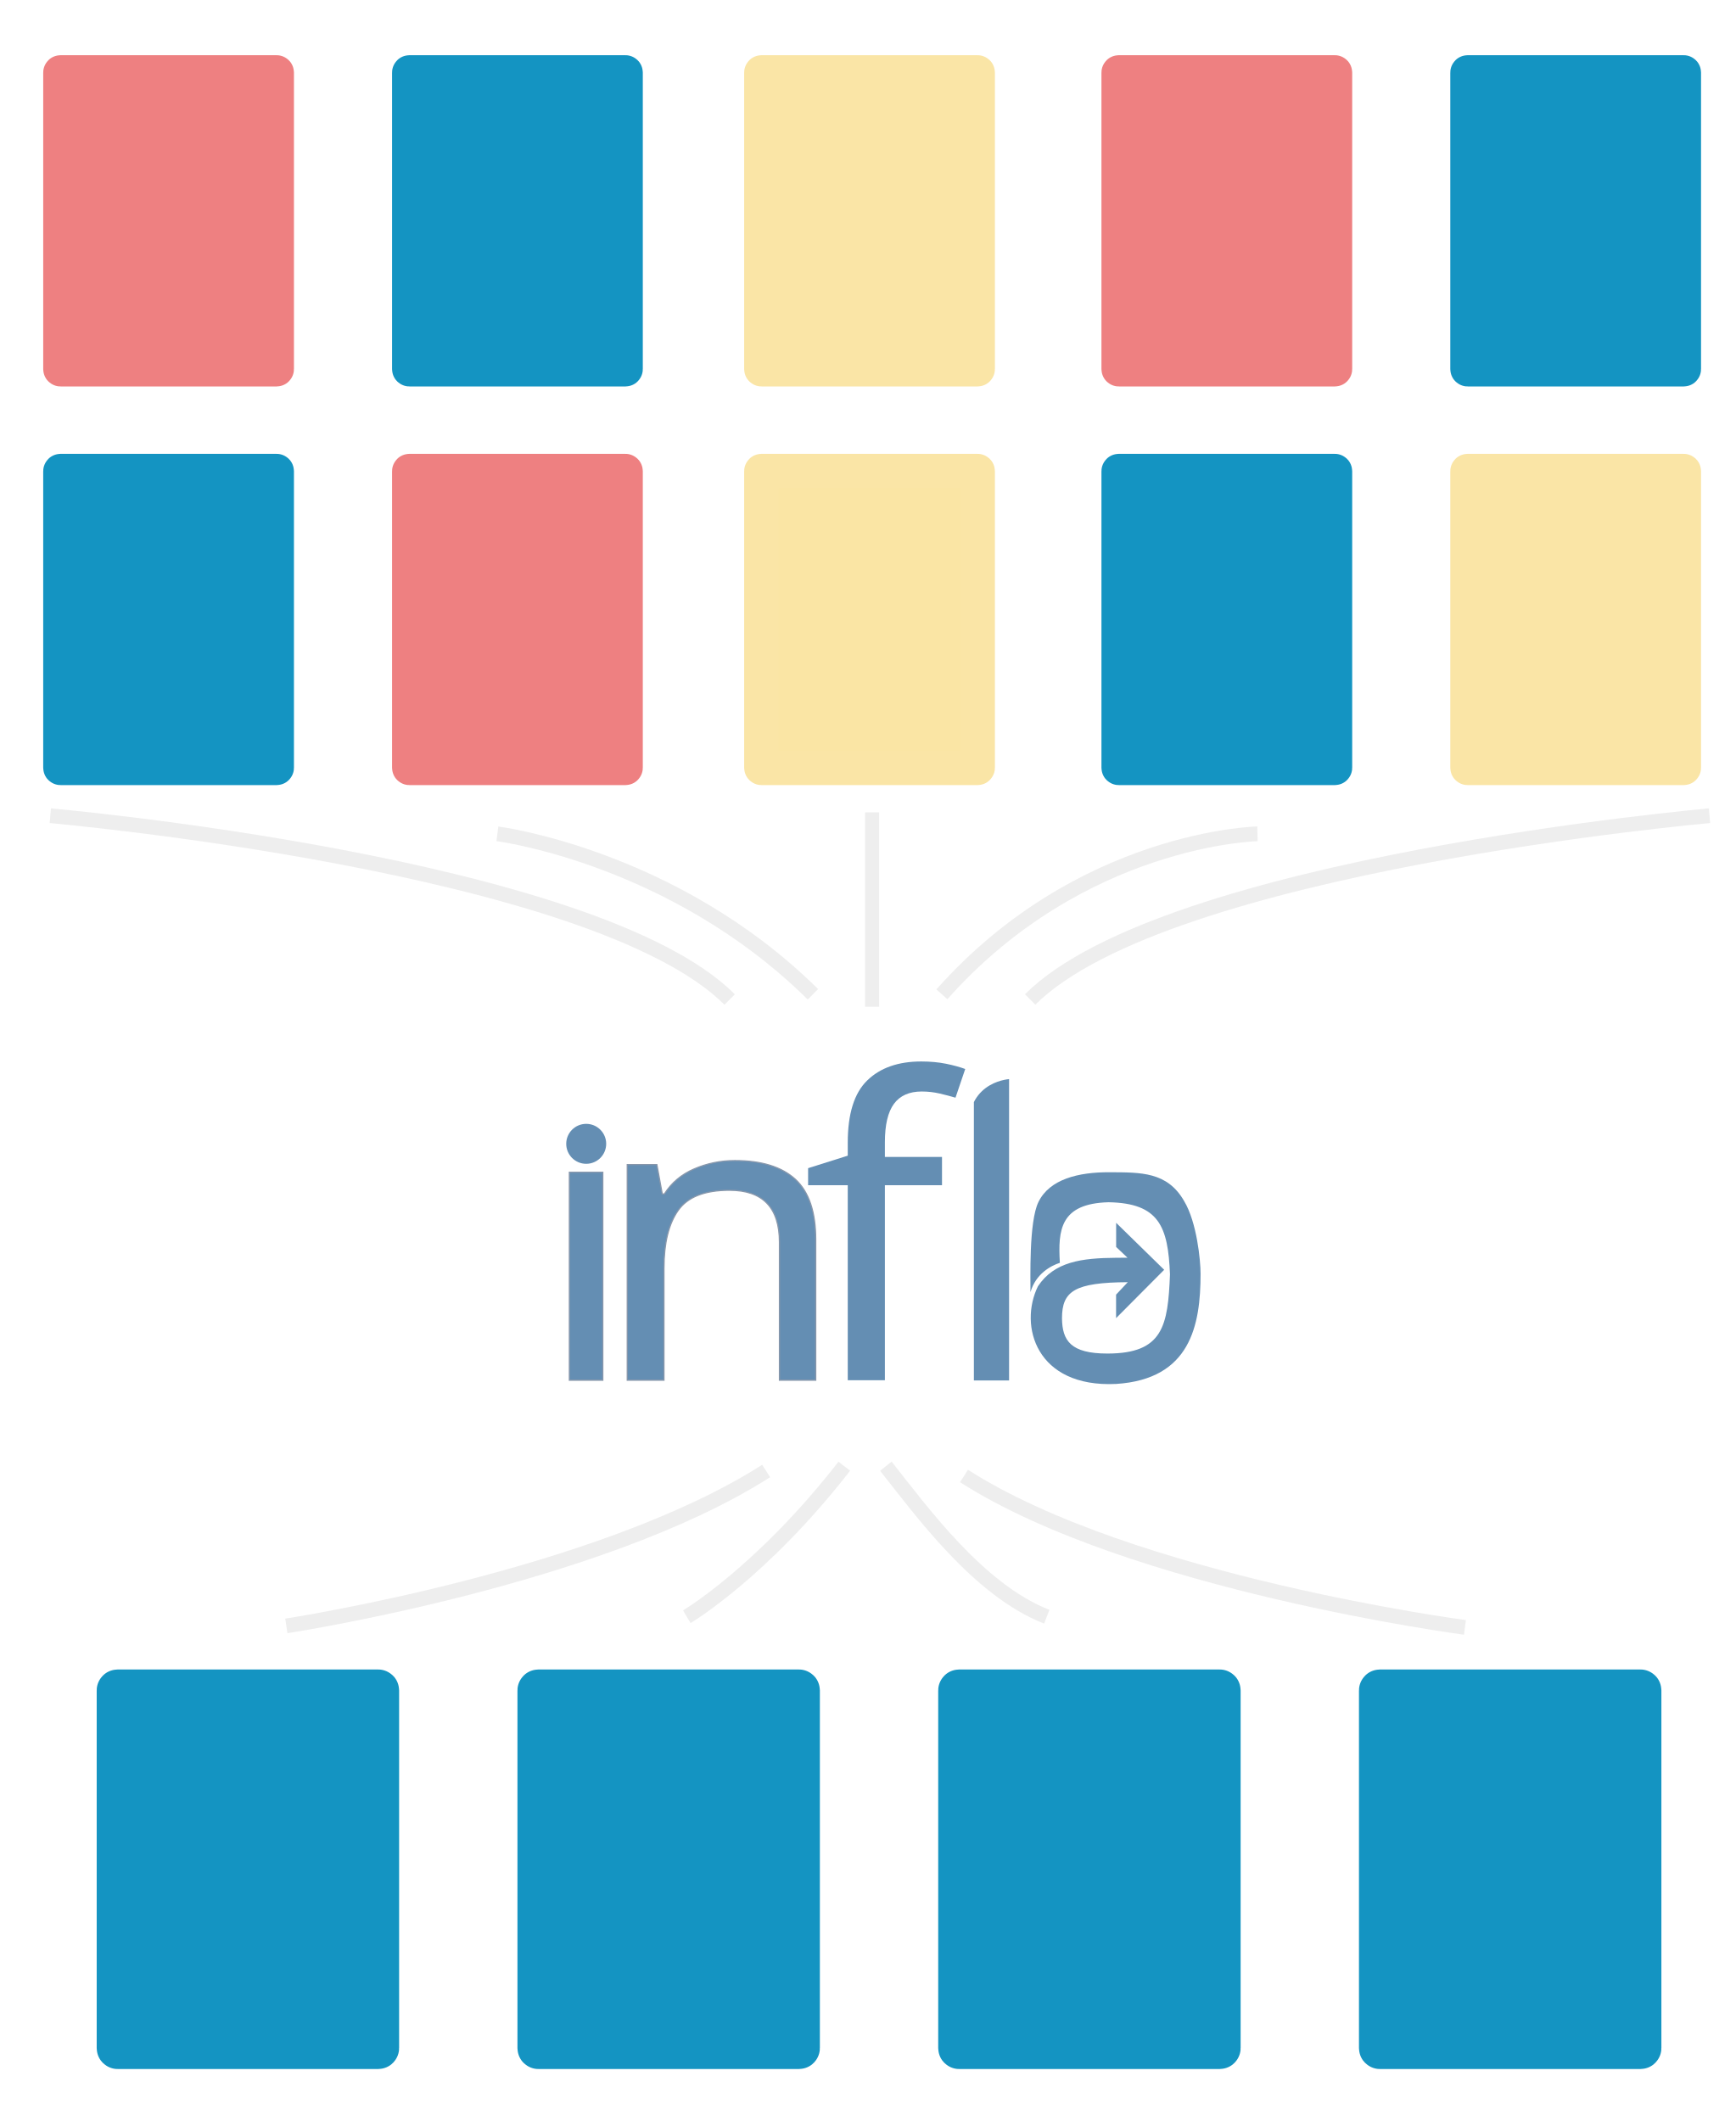
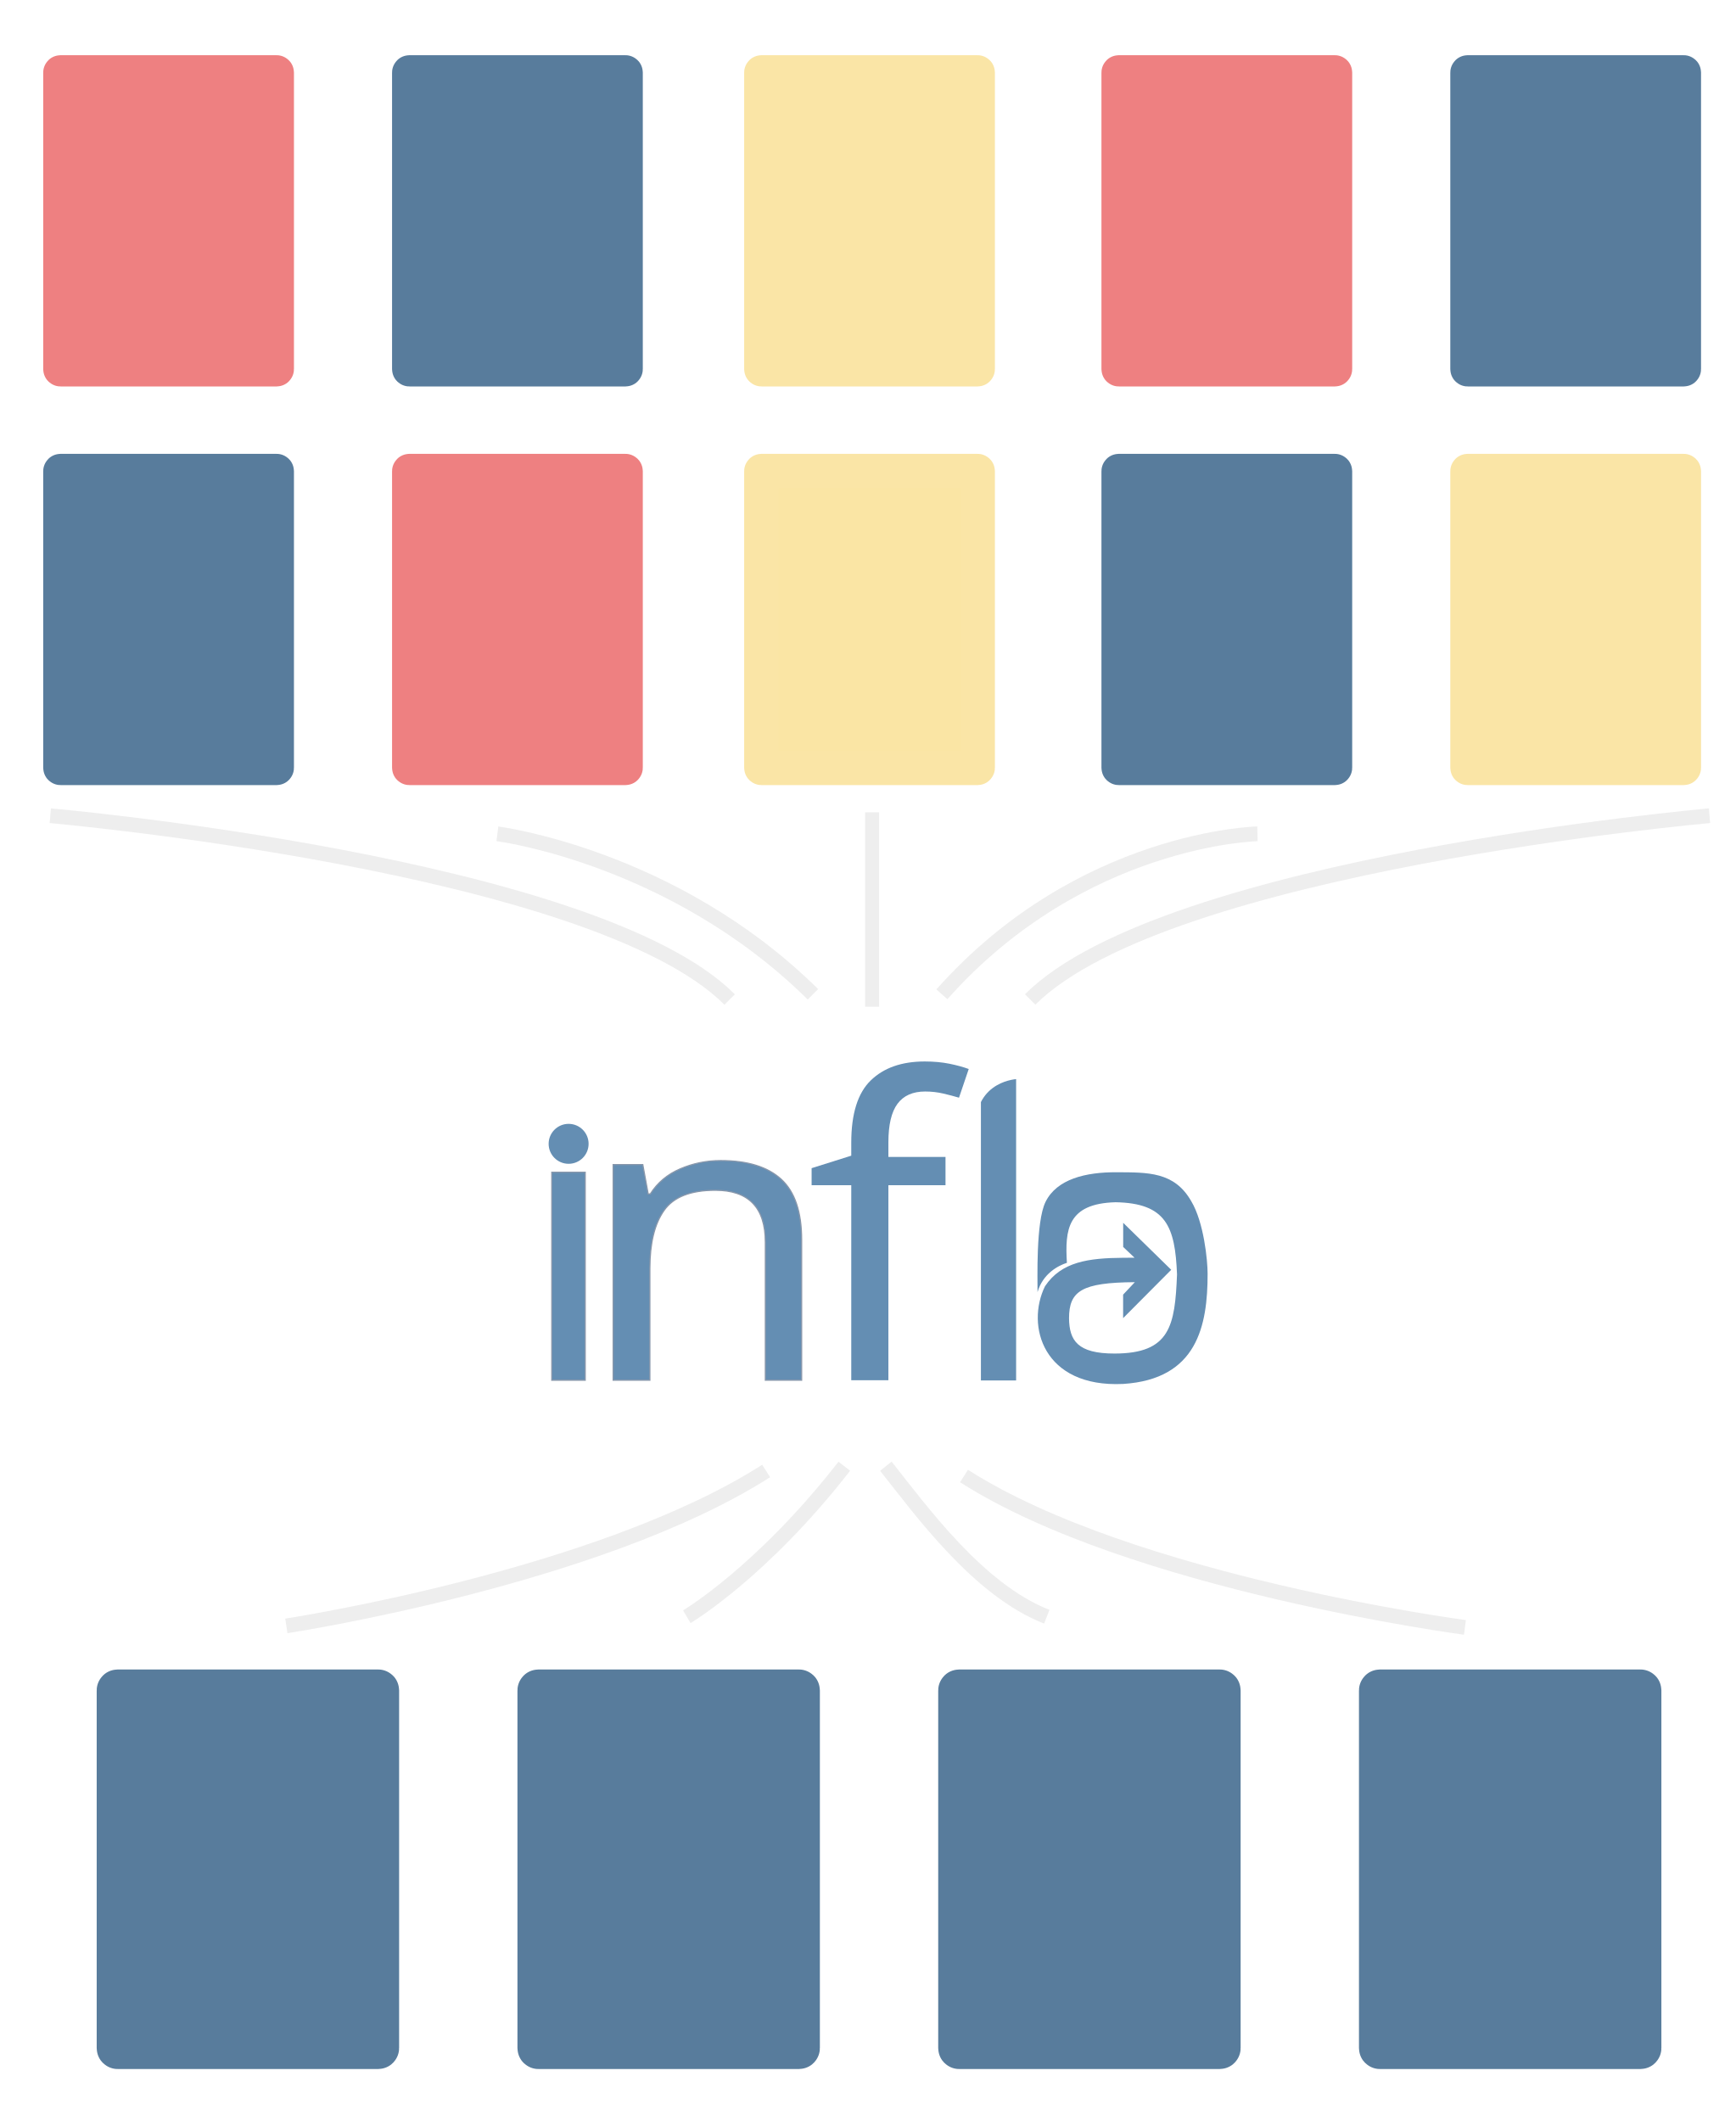
<svg xmlns="http://www.w3.org/2000/svg" xmlns:ns1="http://www.openswatchbook.org/uri/2009/osb" xmlns:xlink="http://www.w3.org/1999/xlink" width="261mm" height="319mm" viewBox="0 0 261 319" version="1.1" id="svg8">
  <defs id="defs2">
    <linearGradient id="linearGradient2931" ns1:paint="solid">
      <stop style="stop-color:#447baf;stop-opacity:1;" offset="0" id="stop2929" />
    </linearGradient>
    <linearGradient id="linearGradient2897" ns1:paint="solid">
      <stop style="stop-color:#60b3ff;stop-opacity:1;" offset="0" id="stop2895" />
    </linearGradient>
    <linearGradient xlink:href="#linearGradient2931" id="linearGradient2933" x1="81.476" y1="163.106" x2="135.683" y2="163.106" gradientUnits="userSpaceOnUse" />
    <linearGradient xlink:href="#linearGradient2931" id="linearGradient2947" gradientUnits="userSpaceOnUse" x1="81.476" y1="163.106" x2="135.683" y2="163.106" gradientTransform="matrix(6.744525,0,0,1.358733,-533.6473,-182.0926)" />
    <clipPath clipPathUnits="userSpaceOnUse" id="clipPath2975">
      <path clip-path="none" id="path2977" d="m 80.078,126.721 h 54.024 v 9.923 l -23.574,17.869 c 2.925,9.702 1.544,33.898 -1.086,40.186 l -2.716,1.848 -2.469,2.052 -1.32,0.89 V 155.387 L 79.894,136.093 Z" style="fill:url(#linearGradient2979);fill-opacity:1;fill-rule:evenodd;stroke:#447baf;stroke-width:3.639;stroke-linecap:round;stroke-linejoin:round;stroke-miterlimit:4;stroke-dasharray:none;stroke-opacity:1;paint-order:fill markers stroke" />
    </clipPath>
    <linearGradient xlink:href="#linearGradient2931" id="linearGradient2979" gradientUnits="userSpaceOnUse" gradientTransform="translate(-1.581299,-0.00206706)" x1="81.476" y1="163.106" x2="135.683" y2="163.106" />
    <clipPath clipPathUnits="userSpaceOnUse" id="clipPath3900">
      <path style="fill:none;stroke:#000000;stroke-width:0.995px;stroke-linecap:butt;stroke-linejoin:miter;stroke-opacity:1" d="m 383.945,192.545 c 0,0 -76.631,202.348 -0.017,221.72 33.635,8.505 48.565,11.925 48.565,11.925 l -12.49,-275.08 c 0,0 -36.057,0.808 -36.057,41.435 z" id="path3902" />
    </clipPath>
  </defs>
  <g id="layer1" transform="translate(0,22)">
    <rect style="opacity:1;fill:#ee8081;fill-opacity:1;stroke:#ee8081;stroke-width:5.154;stroke-linecap:round;stroke-linejoin:round;stroke-miterlimit:4;stroke-dasharray:none;stroke-opacity:1;paint-order:fill markers stroke" id="rect817" width="32.554" height="44.667" x="9.075" y="-11.121" ry="0.034" />
-     <rect ry="0.034" y="-11.121" x="61.537" height="44.667" width="32.554" id="rect819" style="opacity:1;fill:#1494c2;fill-opacity:1;stroke:#1494c2;stroke-width:5.154;stroke-linecap:round;stroke-linejoin:round;stroke-miterlimit:4;stroke-dasharray:none;stroke-opacity:1;paint-order:fill markers stroke" />
+     <rect ry="0.034" y="-11.121" x="61.537" height="44.667" width="32.554" id="rect819" style="opacity:1;fill:#587c9c;fill-opacity:1;stroke:#587c9c;stroke-width:5.154;stroke-linecap:round;stroke-linejoin:round;stroke-miterlimit:4;stroke-dasharray:none;stroke-opacity:1;paint-order:fill markers stroke" />
    <rect style="opacity:1;fill:#fae5a6;fill-opacity:1;stroke:#fae5a6;stroke-width:5.154;stroke-linecap:round;stroke-linejoin:round;stroke-miterlimit:4;stroke-dasharray:none;stroke-opacity:1;paint-order:fill markers stroke" id="rect821" width="32.554" height="44.667" x="114.488" y="-11.121" ry="0.034" />
    <rect ry="0.034" y="-11.121" x="168.219" height="44.667" width="32.554" id="rect823" style="opacity:1;fill:#ee8081;fill-opacity:1;stroke:#ee8081;stroke-width:5.154;stroke-linecap:round;stroke-linejoin:round;stroke-miterlimit:4;stroke-dasharray:none;stroke-opacity:1;paint-order:fill markers stroke" />
-     <rect style="opacity:1;fill:#1494c2;fill-opacity:1;stroke:#1494c2;stroke-width:5.154;stroke-linecap:round;stroke-linejoin:round;stroke-miterlimit:4;stroke-dasharray:none;stroke-opacity:1;paint-order:fill markers stroke" id="rect825" width="32.554" height="44.667" x="220.681" y="-11.121" ry="0.034" />
-     <rect ry="0.034" y="48.835" x="9.075" height="44.667" width="32.554" id="rect833" style="opacity:1;fill:#1494c2;fill-opacity:1;stroke:#1494c2;stroke-width:5.154;stroke-linecap:round;stroke-linejoin:round;stroke-miterlimit:4;stroke-dasharray:none;stroke-opacity:1;paint-order:fill markers stroke" />
+     <rect style="opacity:1;fill:#587c9c;fill-opacity:1;stroke:#587c9c;stroke-width:5.154;stroke-linecap:round;stroke-linejoin:round;stroke-miterlimit:4;stroke-dasharray:none;stroke-opacity:1;paint-order:fill markers stroke" id="rect825" width="32.554" height="44.667" x="220.681" y="-11.121" ry="0.034" />
+     <rect ry="0.034" y="48.835" x="9.075" height="44.667" width="32.554" id="rect833" style="opacity:1;fill:#587c9c;fill-opacity:1;stroke:#587c9c;stroke-width:5.154;stroke-linecap:round;stroke-linejoin:round;stroke-miterlimit:4;stroke-dasharray:none;stroke-opacity:1;paint-order:fill markers stroke" />
    <rect style="opacity:1;fill:#ee8081;fill-opacity:1;stroke:#ee8081;stroke-width:5.154;stroke-linecap:round;stroke-linejoin:round;stroke-miterlimit:4;stroke-dasharray:none;stroke-opacity:1;paint-order:fill markers stroke" id="rect835" width="32.554" height="44.667" x="61.537" y="48.835" ry="0.034" />
    <rect ry="0.034" y="48.835" x="114.488" height="44.667" width="32.554" id="rect837" style="opacity:1;fill:#fae5a4;fill-opacity:1;stroke:#fae5a6;stroke-width:5.154;stroke-linecap:round;stroke-linejoin:round;stroke-miterlimit:4;stroke-dasharray:none;stroke-opacity:1;paint-order:fill markers stroke" />
-     <rect style="opacity:1;fill:#1494c2;fill-opacity:1;stroke:#1494c2;stroke-width:5.154;stroke-linecap:round;stroke-linejoin:round;stroke-miterlimit:4;stroke-dasharray:none;stroke-opacity:1;paint-order:fill markers stroke" id="rect839" width="32.554" height="44.667" x="168.219" y="48.835" ry="0.034" />
+     <rect style="opacity:1;fill:#587c9c;fill-opacity:1;stroke:#587c9c;stroke-width:5.154;stroke-linecap:round;stroke-linejoin:round;stroke-miterlimit:4;stroke-dasharray:none;stroke-opacity:1;paint-order:fill markers stroke" id="rect839" width="32.554" height="44.667" x="168.219" y="48.835" ry="0.034" />
    <rect ry="0.034" y="48.835" x="220.681" height="44.667" width="32.554" id="rect841" style="opacity:1;fill:#fae5a6;fill-opacity:1;stroke:#fae5a6;stroke-width:5.154;stroke-linecap:round;stroke-linejoin:round;stroke-miterlimit:4;stroke-dasharray:none;stroke-opacity:1;paint-order:fill markers stroke" />
    <path style="fill:#000000;fill-opacity:0;fill-rule:evenodd;stroke:#919191;stroke-width:2.216;stroke-linecap:butt;stroke-linejoin:miter;stroke-miterlimit:4;stroke-dasharray:none;stroke-opacity:0.15" d="m 7.564,100.687 c 0,0 81.724,7.197 102.165,27.637" id="path843" />
    <path style="fill:#000000;fill-opacity:0;fill-rule:evenodd;stroke:#919191;stroke-width:2.216;stroke-linecap:butt;stroke-linejoin:miter;stroke-miterlimit:4;stroke-dasharray:none;stroke-opacity:0.15" d="m 74.8,103.405 c 0,0 26.431,3.36 47.454,24.138" id="path845" />
    <path id="path847" d="m 257.085,100.687 c 0,0 -81.725,7.197 -102.165,27.637" style="fill:#000000;fill-opacity:0;fill-rule:evenodd;stroke:#919191;stroke-width:2.216;stroke-linecap:butt;stroke-linejoin:miter;stroke-miterlimit:4;stroke-dasharray:none;stroke-opacity:0.15" />
    <path id="path849" d="m 189.1,103.405 c 0,0 -26.498,0.535 -47.454,24.138" style="fill:#000000;fill-opacity:0;fill-rule:evenodd;stroke:#919191;stroke-width:2.216;stroke-linecap:butt;stroke-linejoin:miter;stroke-miterlimit:4;stroke-dasharray:none;stroke-opacity:0.15" />
-     <rect ry="0.041" y="232.2" x="17.649" height="53.874" width="39.264" id="rect833-9" style="opacity:1;fill:#1494c2;fill-opacity:1;stroke:#1494c2;stroke-width:6.216;stroke-linecap:round;stroke-linejoin:round;stroke-miterlimit:4;stroke-dasharray:none;stroke-opacity:1;paint-order:fill markers stroke" />
+     <rect ry="0.041" y="232.2" x="17.649" height="53.874" width="39.264" id="rect833-9" style="opacity:1;fill:#587c9c;fill-opacity:1;stroke:#587c9c;stroke-width:6.216;stroke-linecap:round;stroke-linejoin:round;stroke-miterlimit:4;stroke-dasharray:none;stroke-opacity:1;paint-order:fill markers stroke" />
    <path style="fill:none;fill-rule:evenodd;stroke:#000000;stroke-width:2.216;stroke-linecap:butt;stroke-linejoin:miter;stroke-miterlimit:4;stroke-dasharray:none;stroke-opacity:1" d="M 270.681,131.813 Z" id="path1405" />
    <path id="path1415" d="m 43.062,222.535 c 0,0 46.898,-7.141 72.156,-23.299" style="fill:#000000;fill-opacity:0;fill-rule:evenodd;stroke:#919191;stroke-width:2.216;stroke-linecap:butt;stroke-linejoin:miter;stroke-miterlimit:4;stroke-dasharray:none;stroke-opacity:0.15" />
    <path id="path1417" d="m 103.285,221.157 c 0,0 11.281,-6.679 23.686,-22.639" style="fill:#000000;fill-opacity:0;fill-rule:evenodd;stroke:#919191;stroke-width:2.216;stroke-linecap:butt;stroke-linejoin:miter;stroke-miterlimit:4;stroke-dasharray:none;stroke-opacity:0.15" />
    <path style="fill:#000000;fill-opacity:0;fill-rule:evenodd;stroke:#919191;stroke-width:2.216;stroke-linecap:butt;stroke-linejoin:miter;stroke-miterlimit:4;stroke-dasharray:none;stroke-opacity:0.15" d="m 220.306,222.763 c 0,0 -50.073,-6.612 -75.331,-22.77" id="path1427" />
    <path style="fill:#000000;fill-opacity:0;fill-rule:evenodd;stroke:#919191;stroke-width:2.216;stroke-linecap:butt;stroke-linejoin:miter;stroke-miterlimit:4;stroke-dasharray:none;stroke-opacity:0.15" d="m 157.421,221.157 c -10.306,-4.016 -18.951,-16.032 -24.2,-22.639" id="path1429" />
-     <rect style="opacity:1;fill:#1494c2;fill-opacity:1;stroke:#1494c2;stroke-width:6.216;stroke-linecap:round;stroke-linejoin:round;stroke-miterlimit:4;stroke-dasharray:none;stroke-opacity:1;paint-order:fill markers stroke" id="rect1431" width="39.264" height="53.874" x="80.925" y="232.2" ry="0.041" />
-     <rect ry="0.041" y="232.2" x="144.201" height="53.874" width="39.264" id="rect1433" style="opacity:1;fill:#1494c2;fill-opacity:1;stroke:#1494c2;stroke-width:6.216;stroke-linecap:round;stroke-linejoin:round;stroke-miterlimit:4;stroke-dasharray:none;stroke-opacity:1;paint-order:fill markers stroke" />
-     <rect style="opacity:1;fill:#1494c2;fill-opacity:1;stroke:#1494c2;stroke-width:6.216;stroke-linecap:round;stroke-linejoin:round;stroke-miterlimit:4;stroke-dasharray:none;stroke-opacity:1;paint-order:fill markers stroke" id="rect1435" width="39.264" height="53.874" x="207.477" y="232.2" ry="0.041" />
+     <rect style="opacity:1;fill:#587c9c;fill-opacity:1;stroke:#587c9c;stroke-width:6.216;stroke-linecap:round;stroke-linejoin:round;stroke-miterlimit:4;stroke-dasharray:none;stroke-opacity:1;paint-order:fill markers stroke" id="rect1431" width="39.264" height="53.874" x="80.925" y="232.2" ry="0.041" />
+     <rect ry="0.041" y="232.2" x="144.201" height="53.874" width="39.264" id="rect1433" style="opacity:1;fill:#587c9c;fill-opacity:1;stroke:#587c9c;stroke-width:6.216;stroke-linecap:round;stroke-linejoin:round;stroke-miterlimit:4;stroke-dasharray:none;stroke-opacity:1;paint-order:fill markers stroke" />
+     <rect style="opacity:1;fill:#587c9c;fill-opacity:1;stroke:#587c9c;stroke-width:6.216;stroke-linecap:round;stroke-linejoin:round;stroke-miterlimit:4;stroke-dasharray:none;stroke-opacity:1;paint-order:fill markers stroke" id="rect1435" width="39.264" height="53.874" x="207.477" y="232.2" ry="0.041" />
    <path style="fill:#000000;fill-opacity:0.149;fill-rule:evenodd;stroke:#919191;stroke-width:2.113;stroke-linecap:butt;stroke-linejoin:miter;stroke-miterlimit:4;stroke-dasharray:none;stroke-opacity:0.15" d="m 131.151,100.178 v 29.236" id="path848" />
-     <rect style="fill:#648eb3;fill-opacity:1;fill-rule:evenodd;stroke:#8897ab;stroke-width:0.176;stroke-opacity:1" id="rect2987" width="5.031" height="31.281" x="85.624" y="154.307" />
-     <path style="fill:#648eb3;fill-opacity:1;stroke:none;stroke-width:0.176" d="m 154.969,172.338 c 0.019,-1.835 -0.271,-10.569 1.204,-13.569 1.696,-3.449 6.059,-4.486 10.673,-4.462 4.734,0.025 8.708,-0.096 11.249,4.368 1.886,3.154 2.453,8.86 2.453,10.91 0,7.772 -1.533,15.852 -12.706,16.561 -12.044,0.574 -14.655,-8.775 -11.748,-14.692 2.465,-3.709 6.577,-4.242 11.758,-4.283 0.552,-0.004 1.134,-0.014 1.709,-0.01 l -1.709,-1.617 v -3.633 l 7.223,7.067 -7.233,7.272 v -3.536 l 1.762,-1.874 c -7.987,0.05 -9.891,1.321 -9.896,5.435 0.042,3.347 1.289,5.308 6.856,5.3 8.35,-0.011 9.078,-4.172 9.384,-11.909 -0.286,-7.203 -1.644,-10.711 -9.245,-10.848 -7.245,0.198 -7.617,4.137 -7.315,9.111 -1.327,0.425 -3.615,1.629 -4.42,4.409 z" id="path3763" />
-     <text xml:space="preserve" style="font-style:normal;font-weight:normal;font-size:2.117px;line-height:0%;font-family:sans-serif;letter-spacing:0px;word-spacing:0px;fill:#648eb3;fill-opacity:1;stroke:#8897ab;stroke-width:0.176;stroke-opacity:1" x="87.436" y="188.909" id="text3866" transform="scale(1.017895,0.9824194)">
-       <tspan id="tspan3868" x="87.436" y="188.909" style="font-size:61.588px;line-height:1.25;font-family:sans-serif;stroke-width:0.176">n</tspan>
+     <rect style="fill:#648eb3;fill-opacity:1;fill-rule:evenodd;stroke:#8897ab;stroke-width:0.176;stroke-opacity:1" id="rect2987" width="5.031" height="31.281" x="82.978" y="154.307" />
+     <path style="fill:#648eb3;fill-opacity:1;stroke:none;stroke-width:0.176" d="m 156.028,172.338 c 0.019,-1.835 -0.271,-10.569 1.204,-13.569 1.696,-3.449 6.059,-4.486 10.673,-4.462 4.734,0.025 8.708,-0.096 11.249,4.368 1.886,3.154 2.453,8.86 2.453,10.91 0,7.772 -1.533,15.852 -12.706,16.561 -12.044,0.574 -14.655,-8.775 -11.748,-14.692 2.465,-3.709 6.577,-4.242 11.758,-4.283 0.552,-0.004 1.134,-0.014 1.709,-0.01 l -1.709,-1.617 v -3.633 l 7.223,7.067 -7.233,7.272 v -3.536 l 1.762,-1.874 c -7.987,0.05 -9.891,1.321 -9.896,5.435 0.042,3.347 1.289,5.308 6.856,5.3 8.35,-0.011 9.078,-4.172 9.384,-11.909 -0.286,-7.203 -1.644,-10.711 -9.245,-10.848 -7.245,0.198 -7.617,4.137 -7.315,9.111 -1.327,0.425 -3.615,1.629 -4.42,4.409 z" id="path3763" />
+     <text xml:space="preserve" style="font-style:normal;font-weight:normal;font-size:2.117px;line-height:0%;font-family:sans-serif;letter-spacing:0px;word-spacing:0px;fill:#648eb3;fill-opacity:1;stroke:#8897ab;stroke-width:0.176;stroke-opacity:1" x="85.357" y="188.909" id="text3866" transform="scale(1.017895,0.9824194)">
+       <tspan id="tspan3868" x="85.357" y="188.909" style="font-size:61.588px;line-height:1.25;font-family:sans-serif;stroke-width:0.176">n</tspan>
    </text>
-     <text xml:space="preserve" style="font-style:normal;font-weight:normal;font-size:2.117px;line-height:0%;font-family:sans-serif;letter-spacing:0px;word-spacing:0px;fill:#648eb3;fill-opacity:1;stroke:none;stroke-width:0.176" x="119.756" y="186.845" id="text3870" transform="scale(1.006771,0.9932749)">
-       <tspan id="tspan3872" x="119.756" y="186.845" style="font-size:63.1px;line-height:1.25;font-family:sans-serif;stroke-width:0.176">f</tspan>
+     <text xml:space="preserve" style="font-style:normal;font-weight:normal;font-size:2.117px;line-height:0%;font-family:sans-serif;letter-spacing:0px;word-spacing:0px;fill:#648eb3;fill-opacity:1;stroke:none;stroke-width:0.176" x="120.282" y="186.845" id="text3870" transform="scale(1.006771,0.9932749)">
+       <tspan id="tspan3872" x="120.282" y="186.845" style="font-size:63.1px;line-height:1.25;font-family:sans-serif;stroke-width:0.176">f</tspan>
    </text>
-     <rect style="fill:#648eb3;fill-opacity:1;stroke:none" id="rect3874" width="30" height="258.571" x="388.571" y="149.505" clip-path="url(#clipPath3900)" transform="matrix(0.1764491,0,0,0.1764491,77.89432,113.6172)" />
-     <circle r="3.005" cy="150.033" cx="88.157" style="fill:#648eb3;fill-opacity:1;stroke:none;stroke-width:0.165" id="path3904" />
+     <rect style="fill:#648eb3;fill-opacity:1;stroke:none" id="rect3874" width="30" height="258.571" x="388.571" y="149.505" clip-path="url(#clipPath3900)" transform="matrix(0.1764491,0,0,0.1764491,78.95266,113.6172)" />
+     <circle r="3.005" cy="150.033" cx="85.512" style="fill:#648eb3;fill-opacity:1;stroke:none;stroke-width:0.165" id="path3904" />
  </g>
</svg>
